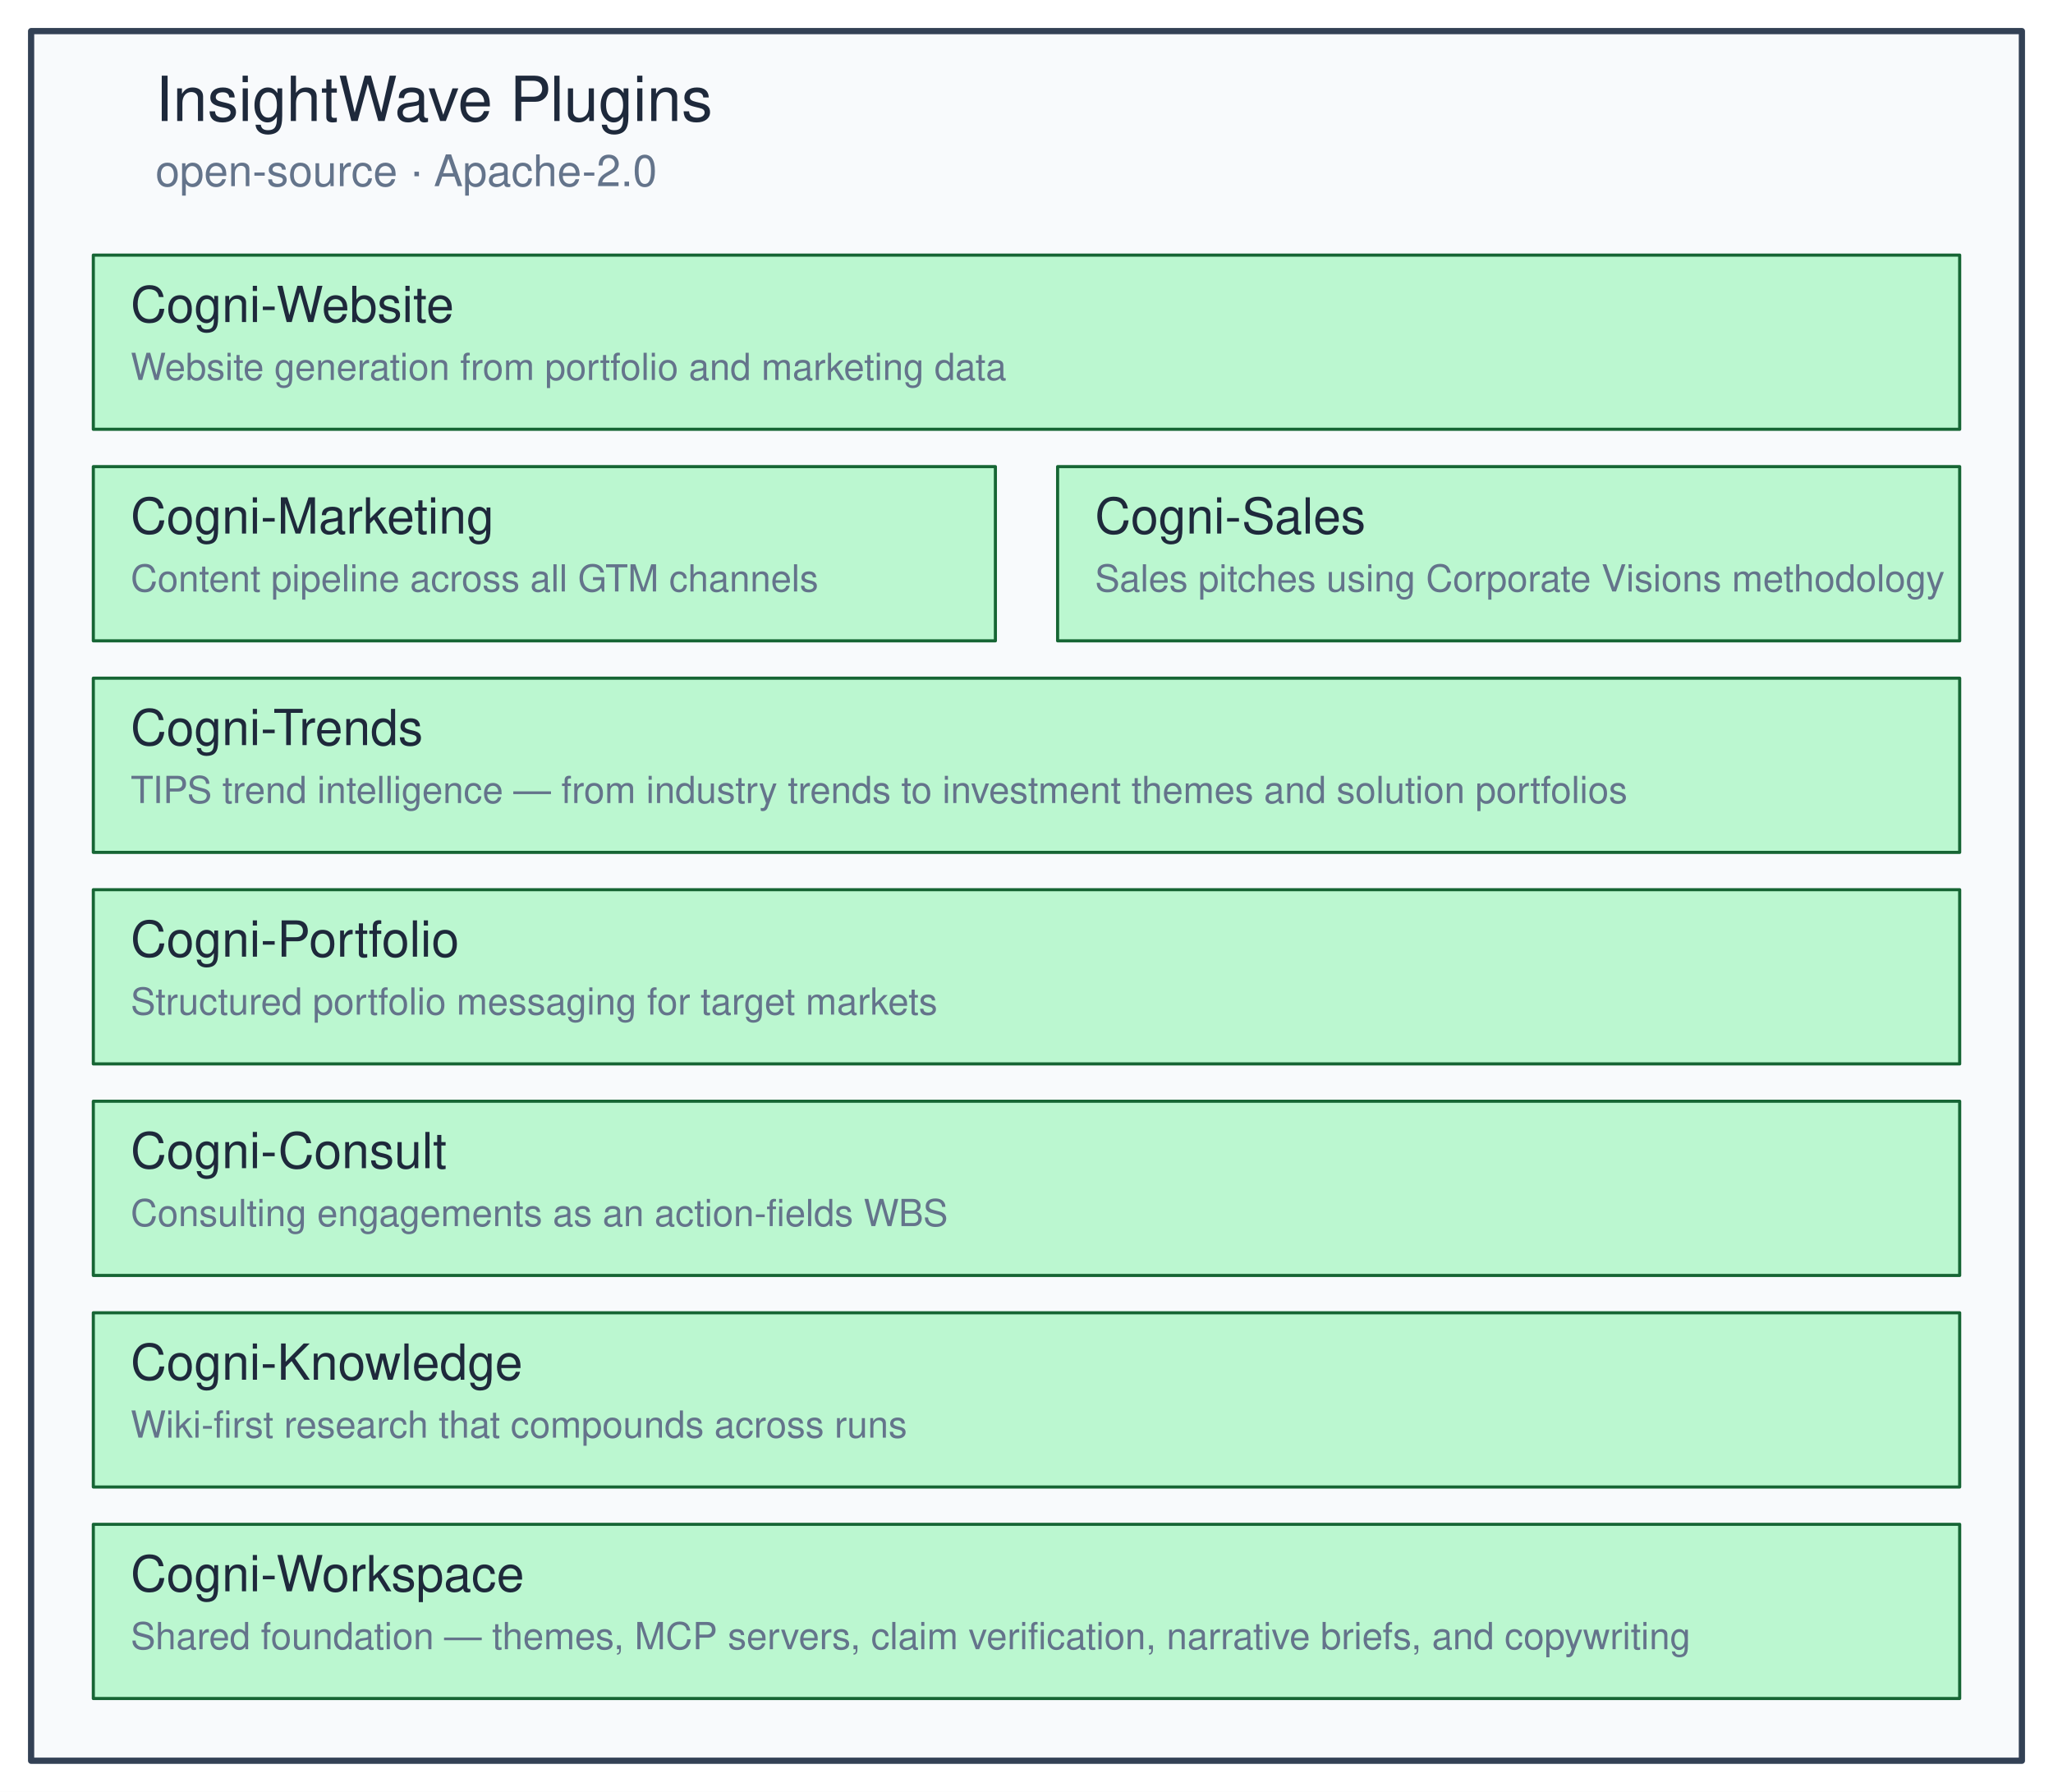
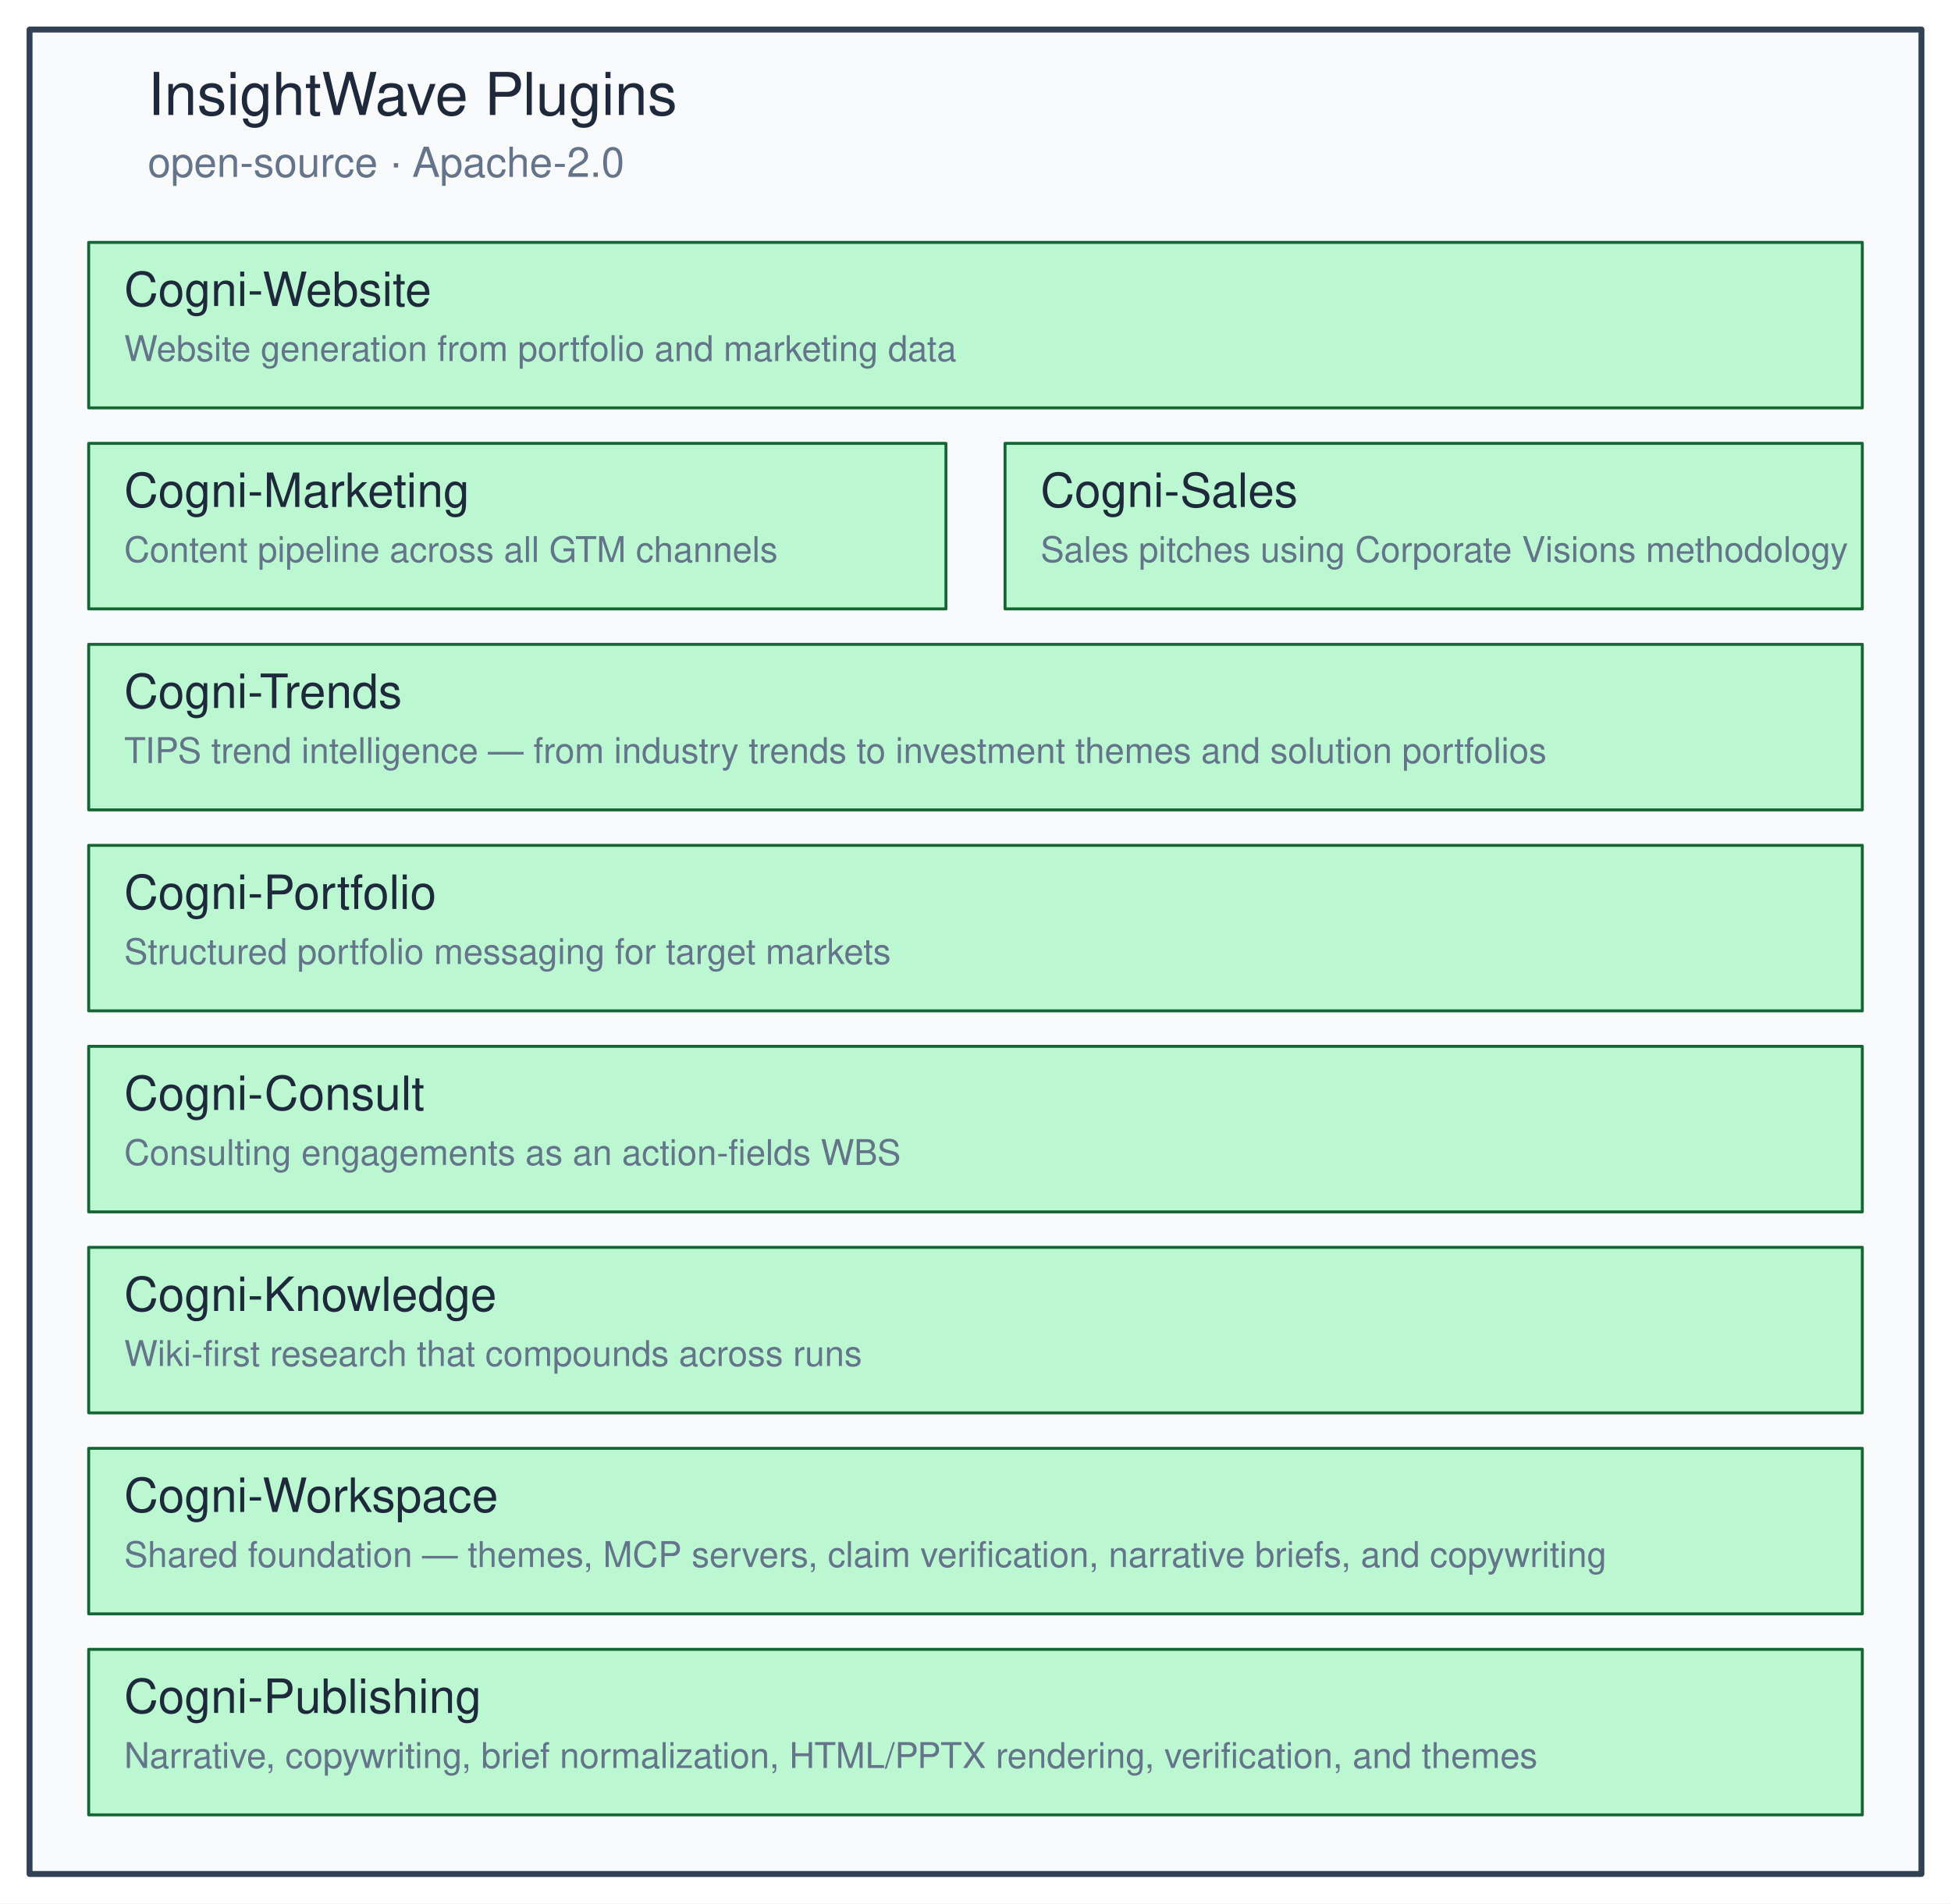
- <svg xmlns="http://www.w3.org/2000/svg" version="1.1" viewBox="0 0 660 576" width="1320" height="1152">
+ <svg xmlns="http://www.w3.org/2000/svg" version="1.1" viewBox="0 0 660 644" width="1320" height="1288">
  <defs>
    <style class="style-fonts">
      </style>
  </defs>
-   <rect x="0" y="0" width="660" height="576" fill="#ffffff" />
-   <g stroke-linecap="round" transform="translate(10 10) rotate(0 320 278)">
-     <path d="M0 0 L640 0 L640 556 L0 556" stroke="none" stroke-width="0" fill="#f8fafc" />
-     <path d="M0 0 C179.33 0, 358.66 0, 640 0 M0 0 C225.58 0, 451.16 0, 640 0 M640 0 C640 206.53, 640 413.06, 640 556 M640 0 C640 219, 640 438, 640 556 M640 556 C410.03 556, 180.07 556, 0 556 M640 556 C446.58 556, 253.16 556, 0 556 M0 556 C0 340.94, 0 125.89, 0 0 M0 556 C0 397.12, 0 238.23, 0 0" stroke="#334155" stroke-width="2" fill="none" />
+   <rect x="0" y="0" width="660" height="644" fill="#ffffff" />
+   <g stroke-linecap="round" transform="translate(10 10) rotate(0 320 312)">
+     <path d="M0 0 L640 0 L640 624 L0 624" stroke="none" stroke-width="0" fill="#f8fafc" />
+     <path d="M0 0 C227.16 0, 454.32 0, 640 0 M0 0 C158.58 0, 317.17 0, 640 0 M640 0 C640 143.09, 640 286.18, 640 624 M640 0 C640 175.94, 640 351.88, 640 624 M640 624 C507.17 624, 374.35 624, 0 624 M640 624 C407.32 624, 174.64 624, 0 624 M0 624 C0 461.71, 0 299.43, 0 0 M0 624 C0 432.23, 0 240.47, 0 0" stroke="#334155" stroke-width="2" fill="none" />
  </g>
  <g transform="translate(50 22) rotate(0 90.23438 11.5)">
    <text x="0" y="16.9" font-family="Helvetica, Segoe UI Emoji" font-size="20px" fill="#1e293b" text-anchor="start" style="white-space: pre;" direction="ltr" dominant-baseline="alphabetic">InsightWave Plugins</text>
  </g>
  <g transform="translate(50 48) rotate(0 80.55127 8.05)">
    <text x="0" y="11.83" font-family="Helvetica, Segoe UI Emoji" font-size="14px" fill="#64748b" text-anchor="start" style="white-space: pre;" direction="ltr" dominant-baseline="alphabetic">open-source · Apache-2.0</text>
  </g>
  <g stroke-linecap="round" transform="translate(30 82) rotate(0 300 28)">
    <path d="M0 0 L600 0 L600 56 L0 56" stroke="none" stroke-width="0" fill="#bbf7d0" />
-     <path d="M0 0 C225.27 0, 450.54 0, 600 0 M0 0 C128.42 0, 256.84 0, 600 0 M600 0 C600 21.04, 600 42.08, 600 56 M600 0 C600 13.14, 600 26.28, 600 56 M600 56 C370.29 56, 140.59 56, 0 56 M600 56 C411.98 56, 223.95 56, 0 56 M0 56 C0 44.58, 0 33.16, 0 0 M0 56 C0 35.55, 0 15.09, 0 0" stroke="#166534" stroke-width="1" fill="none" />
+     <path d="M0 0 C162.19 0, 324.38 0, 600 0 M0 0 C212.66 0, 425.32 0, 600 0 M600 0 C600 16.64, 600 33.29, 600 56 M600 0 C600 13.97, 600 27.94, 600 56 M600 56 C412.41 56, 224.83 56, 0 56 M600 56 C363.07 56, 126.15 56, 0 56 M0 56 C0 43.57, 0 31.14, 0 0 M0 56 C0 39.89, 0 23.78, 0 0" stroke="#166534" stroke-width="1" fill="none" />
  </g>
  <g transform="translate(42 90) rotate(0 52.32422 9.2)">
    <text x="0" y="13.52" font-family="Helvetica, Segoe UI Emoji" font-size="16px" fill="#1e293b" text-anchor="start" style="white-space: pre;" direction="ltr" dominant-baseline="alphabetic">Cogni-Website</text>
  </g>
  <g transform="translate(42 112) rotate(0 141.3047 6.9)">
    <text x="0" y="10.14" font-family="Helvetica, Segoe UI Emoji" font-size="12px" fill="#64748b" text-anchor="start" style="white-space: pre;" direction="ltr" dominant-baseline="alphabetic">Website generation from portfolio and marketing data</text>
  </g>
  <g stroke-linecap="round" transform="translate(30 150) rotate(0 145 28)">
    <path d="M0 0 L290 0 L290 56 L0 56" stroke="none" stroke-width="0" fill="#bbf7d0" />
-     <path d="M0 0 C66.51 0, 133.03 0, 290 0 M0 0 C104.94 0, 209.88 0, 290 0 M290 0 C290 22.03, 290 44.06, 290 56 M290 0 C290 13.63, 290 27.27, 290 56 M290 56 C179.79 56, 69.58 56, 0 56 M290 56 C175.71 56, 61.41 56, 0 56 M0 56 C0 39.24, 0 22.47, 0 0 M0 56 C0 42.94, 0 29.87, 0 0" stroke="#166534" stroke-width="1" fill="none" />
+     <path d="M0 0 C76.33 0, 152.66 0, 290 0 M0 0 C77.37 0, 154.73 0, 290 0 M290 0 C290 20.51, 290 41.02, 290 56 M290 0 C290 17.67, 290 35.33, 290 56 M290 56 C213.29 56, 136.58 56, 0 56 M290 56 C225.91 56, 161.81 56, 0 56 M0 56 C0 38.4, 0 20.79, 0 0 M0 56 C0 42.72, 0 29.43, 0 0" stroke="#166534" stroke-width="1" fill="none" />
  </g>
  <g transform="translate(42 158) rotate(0 58.69141 9.2)">
    <text x="0" y="13.52" font-family="Helvetica, Segoe UI Emoji" font-size="16px" fill="#1e293b" text-anchor="start" style="white-space: pre;" direction="ltr" dominant-baseline="alphabetic">Cogni-Marketing</text>
  </g>
  <g transform="translate(42 180) rotate(0 111.0557 6.9)">
    <text x="0" y="10.14" font-family="Helvetica, Segoe UI Emoji" font-size="12px" fill="#64748b" text-anchor="start" style="white-space: pre;" direction="ltr" dominant-baseline="alphabetic">Content pipeline across all GTM channels</text>
  </g>
  <g stroke-linecap="round" transform="translate(340 150) rotate(0 145 28)">
    <path d="M0 0 L290 0 L290 56 L0 56" stroke="none" stroke-width="0" fill="#bbf7d0" />
-     <path d="M0 0 C84.33 0, 168.66 0, 290 0 M0 0 C77.71 0, 155.42 0, 290 0 M290 0 C290 19.2, 290 38.4, 290 56 M290 0 C290 20.94, 290 41.89, 290 56 M290 56 C207.18 56, 124.35 56, 0 56 M290 56 C190.44 56, 90.88 56, 0 56 M0 56 C0 42.02, 0 28.04, 0 0 M0 56 C0 37.01, 0 18.01, 0 0" stroke="#166534" stroke-width="1" fill="none" />
+     <path d="M0 0 C112.05 0, 224.1 0, 290 0 M0 0 C95.98 0, 191.96 0, 290 0 M290 0 C290 18.49, 290 36.99, 290 56 M290 0 C290 15.65, 290 31.31, 290 56 M290 56 C224.7 56, 159.4 56, 0 56 M290 56 C187.74 56, 85.47 56, 0 56 M0 56 C0 38.33, 0 20.65, 0 0 M0 56 C0 40.14, 0 24.28, 0 0" stroke="#166534" stroke-width="1" fill="none" />
  </g>
  <g transform="translate(352 158) rotate(0 43.57812 9.2)">
    <text x="0" y="13.52" font-family="Helvetica, Segoe UI Emoji" font-size="16px" fill="#1e293b" text-anchor="start" style="white-space: pre;" direction="ltr" dominant-baseline="alphabetic">Cogni-Sales</text>
  </g>
  <g transform="translate(352 180) rotate(0 136.9717 6.9)">
    <text x="0" y="10.14" font-family="Helvetica, Segoe UI Emoji" font-size="12px" fill="#64748b" text-anchor="start" style="white-space: pre;" direction="ltr" dominant-baseline="alphabetic">Sales pitches using Corporate Visions methodology</text>
  </g>
  <g stroke-linecap="round" transform="translate(30 218) rotate(0 300 28)">
    <path d="M0 0 L600 0 L600 56 L0 56" stroke="none" stroke-width="0" fill="#bbf7d0" />
-     <path d="M0 0 C135.28 0, 270.55 0, 600 0 M0 0 C153.36 0, 306.72 0, 600 0 M600 0 C600 17.75, 600 35.5, 600 56 M600 0 C600 18.09, 600 36.19, 600 56 M600 56 C405.96 56, 211.92 56, 0 56 M600 56 C428.25 56, 256.51 56, 0 56 M0 56 C0 39.73, 0 23.46, 0 0 M0 56 C0 38.82, 0 21.63, 0 0" stroke="#166534" stroke-width="1" fill="none" />
+     <path d="M0 0 C234.99 0, 469.97 0, 600 0 M0 0 C144.08 0, 288.16 0, 600 0 M600 0 C600 18.23, 600 36.45, 600 56 M600 0 C600 15.69, 600 31.38, 600 56 M600 56 C404.68 56, 209.35 56, 0 56 M600 56 C400.95 56, 201.9 56, 0 56 M0 56 C0 40.09, 0 24.17, 0 0 M0 56 C0 37.08, 0 18.17, 0 0" stroke="#166534" stroke-width="1" fill="none" />
  </g>
  <g transform="translate(42 226) rotate(0 48.17188 9.2)">
    <text x="0" y="13.52" font-family="Helvetica, Segoe UI Emoji" font-size="16px" fill="#1e293b" text-anchor="start" style="white-space: pre;" direction="ltr" dominant-baseline="alphabetic">Cogni-Trends</text>
  </g>
  <g transform="translate(42 248) rotate(0 241.4502 6.9)">
    <text x="0" y="10.14" font-family="Helvetica, Segoe UI Emoji" font-size="12px" fill="#64748b" text-anchor="start" style="white-space: pre;" direction="ltr" dominant-baseline="alphabetic">TIPS trend intelligence — from industry trends to investment themes and solution portfolios</text>
  </g>
  <g stroke-linecap="round" transform="translate(30 286) rotate(0 300 28)">
    <path d="M0 0 L600 0 L600 56 L0 56" stroke="none" stroke-width="0" fill="#bbf7d0" />
-     <path d="M0 0 C163.02 0, 326.03 0, 600 0 M0 0 C158.91 0, 317.82 0, 600 0 M600 0 C600 20.55, 600 41.11, 600 56 M600 0 C600 11.22, 600 22.44, 600 56 M600 56 C465.78 56, 331.57 56, 0 56 M600 56 C373.98 56, 147.97 56, 0 56 M0 56 C0 43.27, 0 30.54, 0 0 M0 56 C0 35.04, 0 14.08, 0 0" stroke="#166534" stroke-width="1" fill="none" />
+     <path d="M0 0 C152.04 0, 304.08 0, 600 0 M0 0 C217.73 0, 435.45 0, 600 0 M600 0 C600 19.97, 600 39.94, 600 56 M600 0 C600 12.94, 600 25.89, 600 56 M600 56 C468.71 56, 337.41 56, 0 56 M600 56 C403.33 56, 206.66 56, 0 56 M0 56 C0 40.69, 0 25.38, 0 0 M0 56 C0 35.18, 0 14.36, 0 0" stroke="#166534" stroke-width="1" fill="none" />
  </g>
  <g transform="translate(42 294) rotate(0 52.91406 9.2)">
    <text x="0" y="13.52" font-family="Helvetica, Segoe UI Emoji" font-size="16px" fill="#1e293b" text-anchor="start" style="white-space: pre;" direction="ltr" dominant-baseline="alphabetic">Cogni-Portfolio</text>
  </g>
  <g transform="translate(42 316) rotate(0 130.0576 6.9)">
    <text x="0" y="10.14" font-family="Helvetica, Segoe UI Emoji" font-size="12px" fill="#64748b" text-anchor="start" style="white-space: pre;" direction="ltr" dominant-baseline="alphabetic">Structured portfolio messaging for target markets</text>
  </g>
  <g stroke-linecap="round" transform="translate(30 354) rotate(0 300 28)">
    <path d="M0 0 L600 0 L600 56 L0 56" stroke="none" stroke-width="0" fill="#bbf7d0" />
-     <path d="M0 0 C184.86 0, 369.72 0, 600 0 M0 0 C176.04 0, 352.09 0, 600 0 M600 0 C600 15.07, 600 30.14, 600 56 M600 0 C600 14.47, 600 28.94, 600 56 M600 56 C451.56 56, 303.12 56, 0 56 M600 56 C464.28 56, 328.56 56, 0 56 M0 56 C0 33.99, 0 11.98, 0 0 M0 56 C0 42.99, 0 29.98, 0 0" stroke="#166534" stroke-width="1" fill="none" />
+     <path d="M0 0 C136.39 0, 272.78 0, 600 0 M0 0 C210.2 0, 420.39 0, 600 0 M600 0 C600 19.18, 600 38.35, 600 56 M600 0 C600 13.16, 600 26.32, 600 56 M600 56 C405.27 56, 210.53 56, 0 56 M600 56 C431.17 56, 262.35 56, 0 56 M0 56 C0 36.29, 0 16.58, 0 0 M0 56 C0 35.21, 0 14.42, 0 0" stroke="#166534" stroke-width="1" fill="none" />
  </g>
  <g transform="translate(42 362) rotate(0 50.69141 9.2)">
    <text x="0" y="13.52" font-family="Helvetica, Segoe UI Emoji" font-size="16px" fill="#1e293b" text-anchor="start" style="white-space: pre;" direction="ltr" dominant-baseline="alphabetic">Cogni-Consult</text>
  </g>
  <g transform="translate(42 384) rotate(0 131.7393 6.9)">
    <text x="0" y="10.14" font-family="Helvetica, Segoe UI Emoji" font-size="12px" fill="#64748b" text-anchor="start" style="white-space: pre;" direction="ltr" dominant-baseline="alphabetic">Consulting engagements as an action-fields WBS</text>
  </g>
  <g stroke-linecap="round" transform="translate(30 422) rotate(0 300 28)">
    <path d="M0 0 L600 0 L600 56 L0 56" stroke="none" stroke-width="0" fill="#bbf7d0" />
-     <path d="M0 0 C236.33 0, 472.66 0, 600 0 M0 0 C215.59 0, 431.18 0, 600 0 M600 0 C600 16.92, 600 33.85, 600 56 M600 0 C600 21.66, 600 43.32, 600 56 M600 56 C428.54 56, 257.09 56, 0 56 M600 56 C450.6 56, 301.2 56, 0 56 M0 56 C0 38.29, 0 20.58, 0 0 M0 56 C0 38.53, 0 21.06, 0 0" stroke="#166534" stroke-width="1" fill="none" />
+     <path d="M0 0 C169.17 0, 338.34 0, 600 0 M0 0 C124.52 0, 249.05 0, 600 0 M600 0 C600 20.36, 600 40.72, 600 56 M600 0 C600 14.56, 600 29.13, 600 56 M600 56 C415.61 56, 231.22 56, 0 56 M600 56 C465.26 56, 330.52 56, 0 56 M0 56 C0 34.4, 0 12.8, 0 0 M0 56 C0 36.07, 0 16.15, 0 0" stroke="#166534" stroke-width="1" fill="none" />
  </g>
  <g transform="translate(42 430) rotate(0 63.15234 9.2)">
    <text x="0" y="13.52" font-family="Helvetica, Segoe UI Emoji" font-size="16px" fill="#1e293b" text-anchor="start" style="white-space: pre;" direction="ltr" dominant-baseline="alphabetic">Cogni-Knowledge</text>
  </g>
  <g transform="translate(42 452) rotate(0 125.042 6.9)">
    <text x="0" y="10.14" font-family="Helvetica, Segoe UI Emoji" font-size="12px" fill="#64748b" text-anchor="start" style="white-space: pre;" direction="ltr" dominant-baseline="alphabetic">Wiki-first research that compounds across runs</text>
  </g>
  <g stroke-linecap="round" transform="translate(30 490) rotate(0 300 28)">
    <path d="M0 0 L600 0 L600 56 L0 56" stroke="none" stroke-width="0" fill="#bbf7d0" />
-     <path d="M0 0 C140.79 0, 281.59 0, 600 0 M0 0 C229.71 0, 459.41 0, 600 0 M600 0 C600 17.55, 600 35.1, 600 56 M600 0 C600 11.42, 600 22.84, 600 56 M600 56 C380.85 56, 161.7 56, 0 56 M600 56 C436.82 56, 273.64 56, 0 56 M0 56 C0 44.03, 0 32.06, 0 0 M0 56 C0 43.27, 0 30.53, 0 0" stroke="#166534" stroke-width="1" fill="none" />
+     <path d="M0 0 C149.68 0, 299.35 0, 600 0 M0 0 C187.59 0, 375.17 0, 600 0 M600 0 C600 22.11, 600 44.23, 600 56 M600 0 C600 12.43, 600 24.86, 600 56 M600 56 C427.38 56, 254.77 56, 0 56 M600 56 C427.02 56, 254.04 56, 0 56 M0 56 C0 36.84, 0 17.68, 0 0 M0 56 C0 34.57, 0 13.15, 0 0" stroke="#166534" stroke-width="1" fill="none" />
  </g>
-   <g transform="translate(42 498) rotate(0 63.57812 9.2)">
+   <g transform="translate(42 498) rotate(0 63.4375 9.2)">
    <text x="0" y="13.52" font-family="Helvetica, Segoe UI Emoji" font-size="16px" fill="#1e293b" text-anchor="start" style="white-space: pre;" direction="ltr" dominant-baseline="alphabetic">Cogni-Workspace</text>
  </g>
-   <g transform="translate(42 520) rotate(0 234.1201 6.9)">
+   <g transform="translate(42 520) rotate(0 251.7744 6.9)">
    <text x="0" y="10.14" font-family="Helvetica, Segoe UI Emoji" font-size="12px" fill="#64748b" text-anchor="start" style="white-space: pre;" direction="ltr" dominant-baseline="alphabetic">Shared foundation — themes, MCP servers, claim verification, narrative briefs, and copywriting</text>
  </g>
+   <g stroke-linecap="round" transform="translate(30 558) rotate(0 300 28)">
+     <path d="M0 0 L600 0 L600 56 L0 56" stroke="none" stroke-width="0" fill="#bbf7d0" />
+     <path d="M0 0 C189.28 0, 378.55 0, 600 0 M0 0 C158.71 0, 317.41 0, 600 0 M600 0 C600 12.38, 600 24.75, 600 56 M600 0 C600 17.6, 600 35.21, 600 56 M600 56 C457.69 56, 315.37 56, 0 56 M600 56 C426.35 56, 252.7 56, 0 56 M0 56 C0 37.77, 0 19.54, 0 0 M0 56 C0 37.5, 0 18.99, 0 0" stroke="#166534" stroke-width="1" fill="none" />
+   </g>
+   <g transform="translate(42 566) rotate(0 60.48047 9.2)">
+     <text x="0" y="13.52" font-family="Helvetica, Segoe UI Emoji" font-size="16px" fill="#1e293b" text-anchor="start" style="white-space: pre;" direction="ltr" dominant-baseline="alphabetic">Cogni-Publishing</text>
+   </g>
+   <g transform="translate(42 588) rotate(0 240.7646 6.9)">
+     <text x="0" y="10.14" font-family="Helvetica, Segoe UI Emoji" font-size="12px" fill="#64748b" text-anchor="start" style="white-space: pre;" direction="ltr" dominant-baseline="alphabetic">Narrative, copywriting, brief normalization, HTML/PPTX rendering, verification, and themes</text>
+   </g>
</svg>
